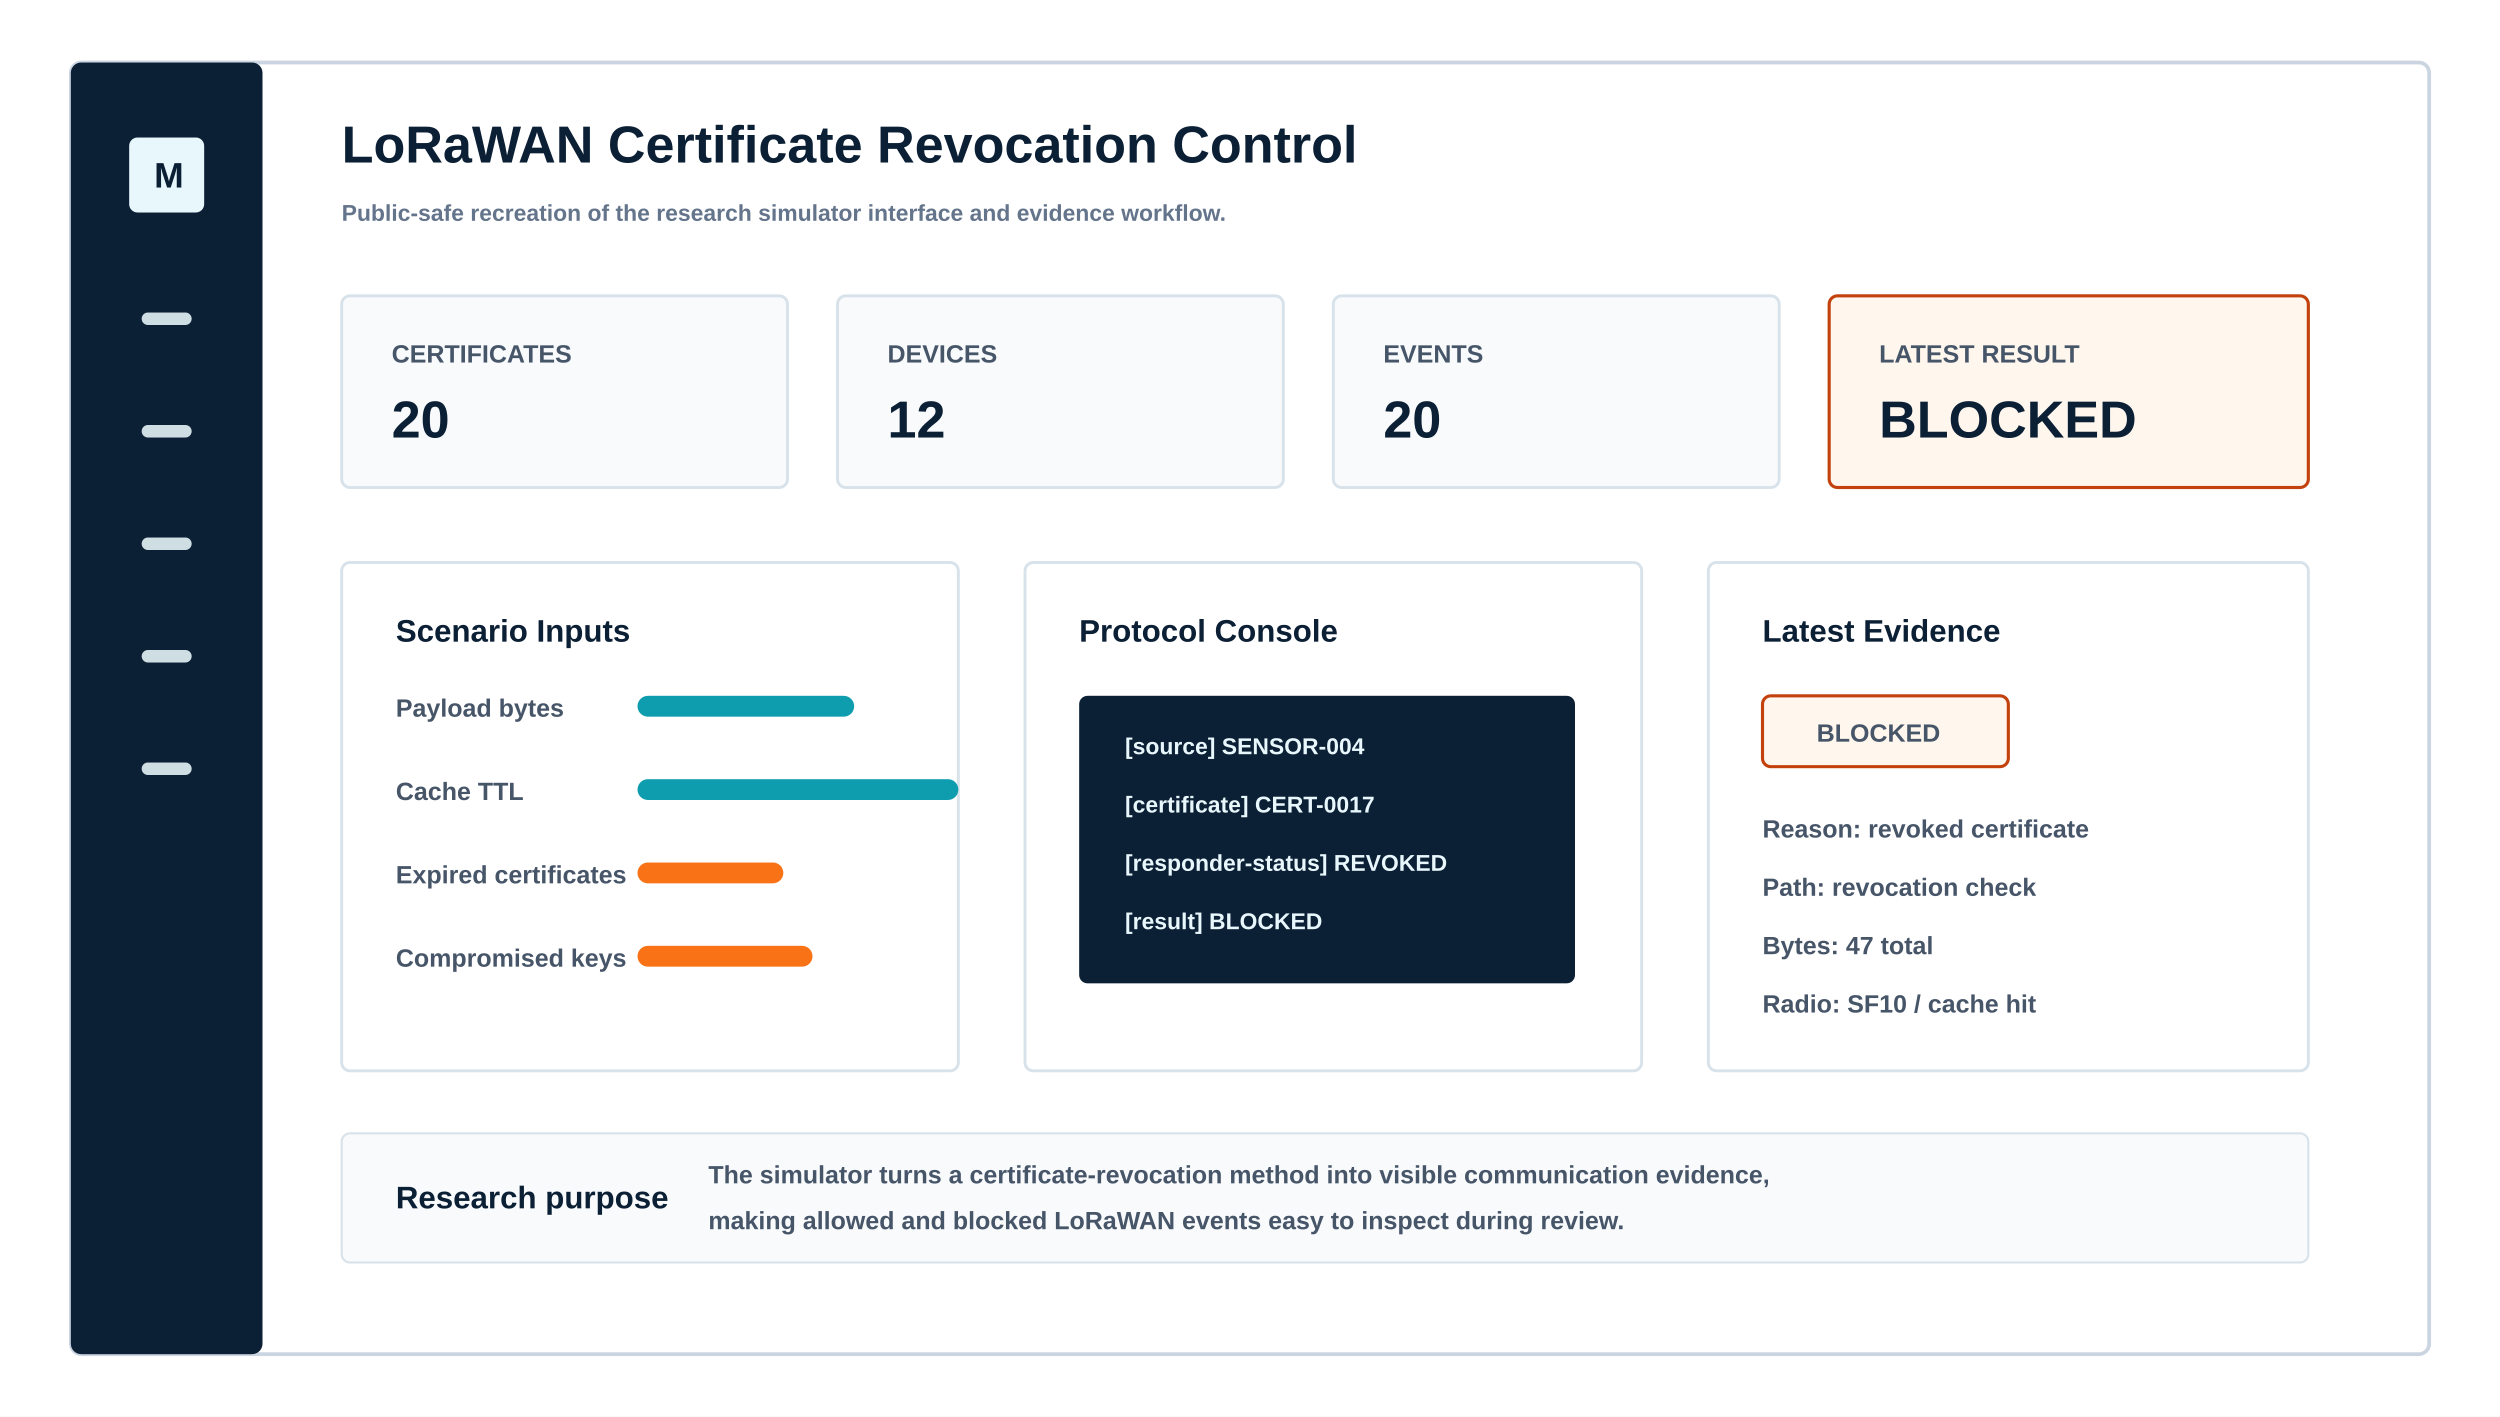
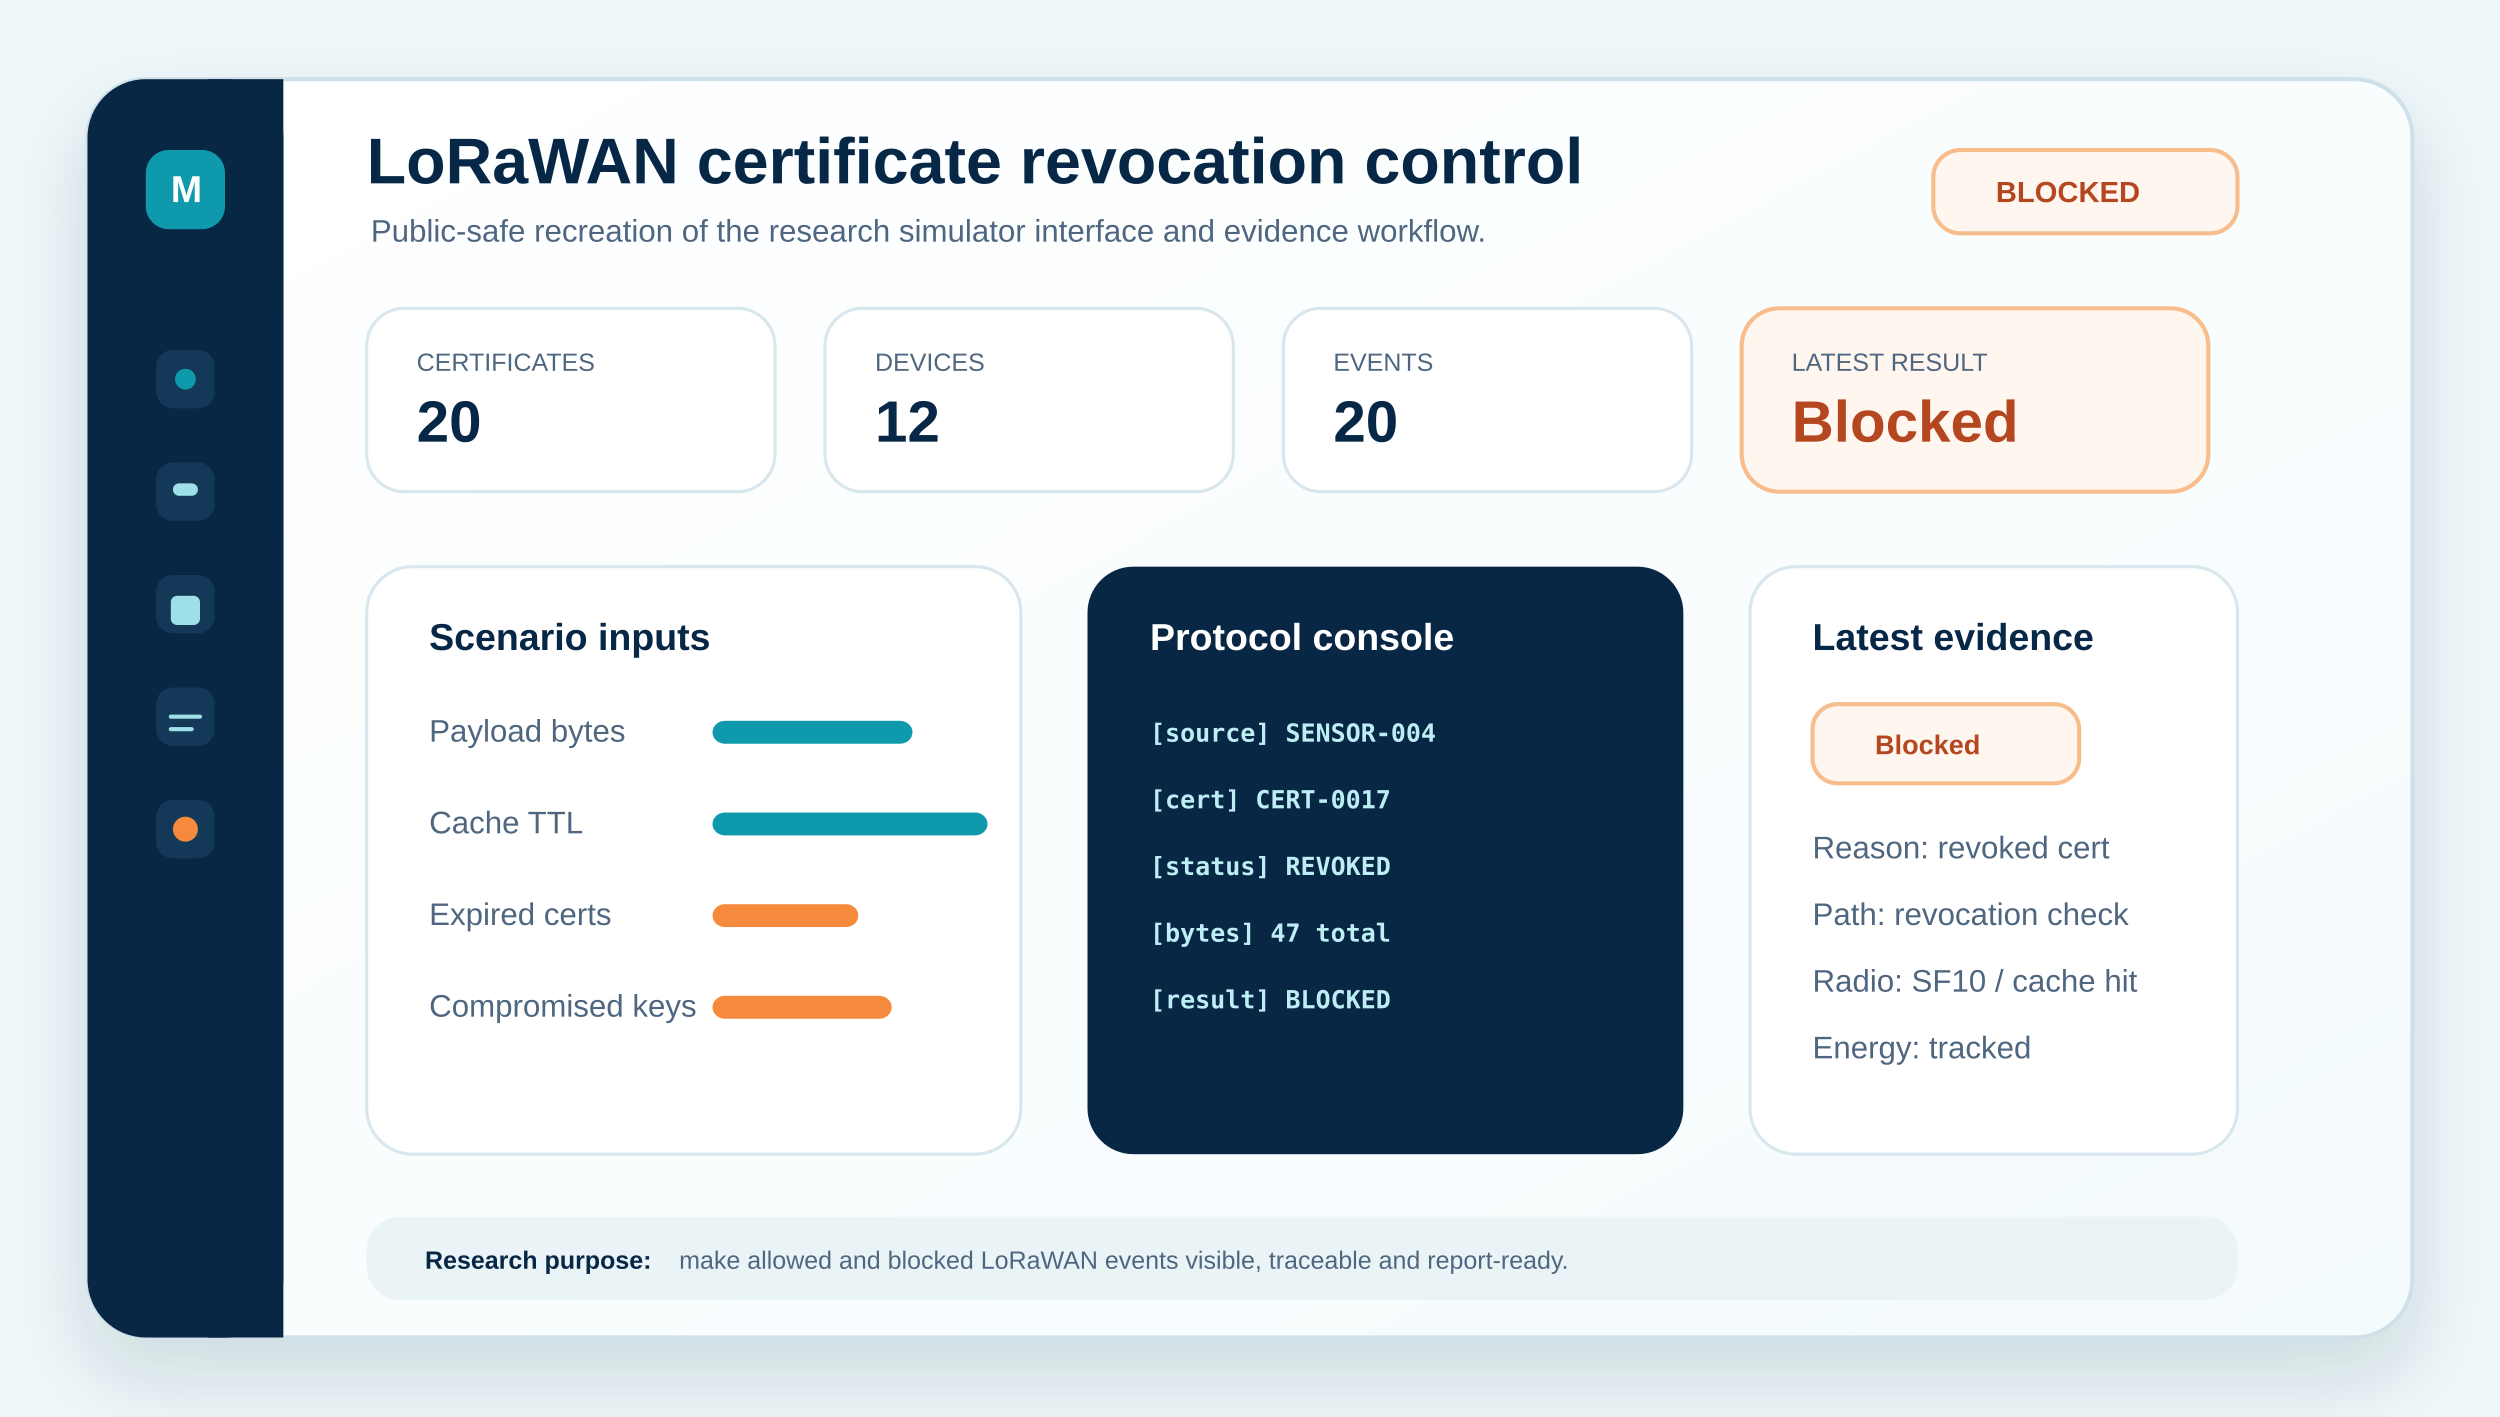
- <svg xmlns="http://www.w3.org/2000/svg" width="1200" height="680" viewBox="0 0 1200 680" role="img" aria-labelledby="title desc">
+ <svg xmlns="http://www.w3.org/2000/svg" viewBox="0 0 1200 680" role="img" aria-labelledby="title desc">
  <defs>
-     <style>
-       .title { font-family: Arial, Helvetica, sans-serif; font-size: 25px; font-weight: 700; fill: #0b1f35; }
-       .head { font-family: Arial, Helvetica, sans-serif; font-size: 15px; font-weight: 700; fill: #0b1f35; }
-       .copy { font-family: Arial, Helvetica, sans-serif; font-size: 12px; font-weight: 600; fill: #475569; }
-       .small { font-family: Arial, Helvetica, sans-serif; font-size: 11px; font-weight: 700; fill: #64748b; }
-       .light { font-family: Arial, Helvetica, sans-serif; font-size: 11px; font-weight: 700; fill: #e8f7fb; }
-       .shell { fill: #ffffff; stroke: #cbd5e1; stroke-width: 1.8; }
-       .nav { fill: #0b1f35; }
-       .card { fill: #ffffff; stroke: #d7e2ea; stroke-width: 1.4; }
-       .soft { fill: #f8fafc; stroke: #d7e2ea; stroke-width: 1.4; }
-       .allowed { fill: #e8f7fb; stroke: #0e9caf; stroke-width: 1.5; }
-       .blocked { fill: #fff7ed; stroke: #c2410c; stroke-width: 1.5; }
-       .teal { fill: #0e9caf; }
-       .orange { fill: #f97316; }
-       .grid { stroke: #e2e8f0; stroke-width: 1; }
-     </style>
+     <filter id="shadow" x="-20%" y="-20%" width="140%" height="140%">
+       <feDropShadow dx="0" dy="18" stdDeviation="18" flood-color="#082744" flood-opacity="0.14" />
+     </filter>
+     <linearGradient id="screen" x1="0" x2="1" y1="0" y2="1">
+       <stop offset="0" stop-color="#ffffff" />
+       <stop offset="1" stop-color="#f4fbfd" />
+     </linearGradient>
+     <style>.bg{fill:#eef7fa}.shell{fill:url(#screen);stroke:#cfe0e8;stroke-width:2}.side{fill:#082744}.card{fill:#fff;stroke:#d8e7ee;stroke-width:1.5}.soft{fill:#eaf3f6}.blocked{fill:#fff7ef;stroke:#f7bd8d;stroke-width:2}.console{fill:#082744}.ink{fill:#062746;font-family:Arial,Helvetica,sans-serif;font-weight:700}.muted{fill:#4f6680;font-family:Arial,Helvetica,sans-serif}.white{fill:#fff;font-family:Arial,Helvetica,sans-serif}.mono{fill:#bdeef5;font-family:Consolas,monospace;font-weight:700}.title{font-size:31px}.label{font-size:18px}.small{font-size:15px}.tiny{font-size:12px}.teal{fill:#0e9aac}.orange{fill:#f68a3c}.dark{fill:#082744}.rule{fill:#d8e7ee}.danger{fill:#b54720}</style>
  </defs>
-   <rect width="1200" height="680" fill="#ffffff" />
-   <rect x="34" y="30" width="1132" height="620" rx="5" class="shell" />
-   <rect x="34" y="30" width="92" height="620" rx="5" class="nav" />
-   <rect x="62" y="66" width="36" height="36" rx="4" fill="#e8f7fb" />
-   <text x="74" y="90" font-family="Arial, Helvetica, sans-serif" font-size="17" font-weight="700" fill="#0b1f35">M</text>
-   <g fill="#e8f7fb" opacity="0.88">
-     <rect x="68" y="150" width="24" height="6" rx="3" />
-     <rect x="68" y="204" width="24" height="6" rx="3" />
-     <rect x="68" y="258" width="24" height="6" rx="3" />
-     <rect x="68" y="312" width="24" height="6" rx="3" />
-     <rect x="68" y="366" width="24" height="6" rx="3" />
+   <rect class="bg" width="1200" height="680" />
+   <rect class="shell" x="42" y="38" width="1116" height="604" rx="28" filter="url(#shadow)" />
+   <rect class="side" x="42" y="38" width="94" height="604" rx="28" />
+   <rect class="side" x="100" y="38" width="36" height="604" />
+   <rect class="teal" x="70" y="72" width="38" height="38" rx="11" />
+   <text class="white" font-size="18" font-weight="700" x="82" y="97">M</text>
+   <g opacity="0.92">
+     <rect x="75" y="168" width="28" height="28" rx="8" fill="#143a5a" />
+     <rect x="75" y="222" width="28" height="28" rx="8" fill="#143a5a" />
+     <rect x="75" y="276" width="28" height="28" rx="8" fill="#143a5a" />
+     <rect x="75" y="330" width="28" height="28" rx="8" fill="#143a5a" />
+     <rect x="75" y="384" width="28" height="28" rx="8" fill="#143a5a" />
  </g>
-   <text x="164" y="78" class="title">LoRaWAN Certificate Revocation Control</text>
-   <text x="164" y="106" class="small">Public-safe recreation of the research simulator interface and evidence workflow.</text>
-   <rect x="164" y="142" width="214" height="92" rx="4" class="soft" />
-   <text x="188" y="174" class="copy">CERTIFICATES</text>
-   <text x="188" y="210" class="title">20</text>
-   <rect x="402" y="142" width="214" height="92" rx="4" class="soft" />
-   <text x="426" y="174" class="copy">DEVICES</text>
-   <text x="426" y="210" class="title">12</text>
-   <rect x="640" y="142" width="214" height="92" rx="4" class="soft" />
-   <text x="664" y="174" class="copy">EVENTS</text>
-   <text x="664" y="210" class="title">20</text>
-   <rect x="878" y="142" width="230" height="92" rx="4" class="blocked" />
-   <text x="902" y="174" class="copy">LATEST RESULT</text>
-   <text x="902" y="210" class="title">BLOCKED</text>
-   <rect x="164" y="270" width="296" height="244" rx="4" class="card" />
-   <text x="190" y="308" class="head">Scenario Inputs</text>
-   <text x="190" y="344" class="copy">Payload bytes</text>
-   <rect x="306" y="334" width="104" height="10" rx="5" class="teal" />
-   <text x="190" y="384" class="copy">Cache TTL</text>
-   <rect x="306" y="374" width="154" height="10" rx="5" class="teal" />
-   <text x="190" y="424" class="copy">Expired certificates</text>
-   <rect x="306" y="414" width="70" height="10" rx="5" class="orange" />
-   <text x="190" y="464" class="copy">Compromised keys</text>
-   <rect x="306" y="454" width="84" height="10" rx="5" class="orange" />
-   <rect x="492" y="270" width="296" height="244" rx="4" class="card" />
-   <text x="518" y="308" class="head">Protocol Console</text>
-   <rect x="518" y="334" width="238" height="138" rx="4" fill="#0b1f35" />
-   <text x="540" y="362" class="light">[source] SENSOR-004</text>
-   <text x="540" y="390" class="light">[certificate] CERT-0017</text>
-   <text x="540" y="418" class="light">[responder-status] REVOKED</text>
-   <text x="540" y="446" class="light">[result] BLOCKED</text>
-   <rect x="820" y="270" width="288" height="244" rx="4" class="card" />
-   <text x="846" y="308" class="head">Latest Evidence</text>
-   <rect x="846" y="334" width="118" height="34" rx="4" class="blocked" />
-   <text x="872" y="356" class="copy">BLOCKED</text>
-   <text x="846" y="402" class="copy">Reason: revoked certificate</text>
-   <text x="846" y="430" class="copy">Path: revocation check</text>
-   <text x="846" y="458" class="copy">Bytes: 47 total</text>
-   <text x="846" y="486" class="copy">Radio: SF10 / cache hit</text>
-   <rect x="164" y="544" width="944" height="62" rx="4" fill="#f8fafc" stroke="#d7e2ea" />
-   <text x="190" y="580" class="head">Research purpose</text>
-   <text x="340" y="568" class="copy">The simulator turns a certificate-revocation method into visible communication evidence,</text>
-   <text x="340" y="590" class="copy">making allowed and blocked LoRaWAN events easy to inspect during review.</text>
+   <circle class="teal" cx="89" cy="182" r="5" />
+   <rect fill="#9fdfe8" x="83" y="232" width="12" height="6" rx="3" />
+   <rect fill="#9fdfe8" x="82" y="286" width="14" height="14" rx="3" />
+   <path d="M82 344 H96 M82 350 H92" stroke="#9fdfe8" stroke-width="2" stroke-linecap="round" />
+   <circle fill="#f68a3c" cx="89" cy="398" r="6" />
+   <text class="ink title" x="176" y="88">LoRaWAN certificate revocation control</text>
+   <text class="muted small" x="178" y="116">Public-safe recreation of the research simulator interface and evidence workflow.</text>
+   <rect class="blocked" x="928" y="72" width="146" height="40" rx="13" />
+   <text class="danger" font-family="Arial,Helvetica,sans-serif" font-size="14" font-weight="700" x="958" y="97">BLOCKED</text>
+   <g transform="translate(176 148)">
+     <rect class="card" width="196" height="88" rx="18" />
+     <text class="muted tiny" x="24" y="30">CERTIFICATES</text>
+     <text class="ink" font-size="28" x="24" y="64">20</text>
+     <rect class="card" x="220" width="196" height="88" rx="18" />
+     <text class="muted tiny" x="244" y="30">DEVICES</text>
+     <text class="ink" font-size="28" x="244" y="64">12</text>
+     <rect class="card" x="440" width="196" height="88" rx="18" />
+     <text class="muted tiny" x="464" y="30">EVENTS</text>
+     <text class="ink" font-size="28" x="464" y="64">20</text>
+     <rect class="blocked" x="660" width="224" height="88" rx="18" />
+     <text class="muted tiny" x="684" y="30">LATEST RESULT</text>
+     <text class="danger" font-family="Arial,Helvetica,sans-serif" font-size="28" font-weight="700" x="684" y="64">Blocked</text>
+   </g>
+   <rect class="card" x="176" y="272" width="314" height="282" rx="22" />
+   <text class="ink label" x="206" y="312">Scenario inputs</text>
+   <text class="muted small" x="206" y="356">Payload bytes</text>
+   <rect class="teal" x="342" y="346" width="96" height="11" rx="6" />
+   <text class="muted small" x="206" y="400">Cache TTL</text>
+   <rect class="teal" x="342" y="390" width="132" height="11" rx="6" />
+   <text class="muted small" x="206" y="444">Expired certs</text>
+   <rect class="orange" x="342" y="434" width="70" height="11" rx="6" />
+   <text class="muted small" x="206" y="488">Compromised keys</text>
+   <rect class="orange" x="342" y="478" width="86" height="11" rx="6" />
+   <rect class="console" x="522" y="272" width="286" height="282" rx="22" />
+   <text class="white" font-size="18" font-weight="700" x="552" y="312">Protocol console</text>
+   <text class="mono tiny" x="552" y="356">[source] SENSOR-004</text>
+   <text class="mono tiny" x="552" y="388">[cert] CERT-0017</text>
+   <text class="mono tiny" x="552" y="420">[status] REVOKED</text>
+   <text class="mono tiny" x="552" y="452">[bytes] 47 total</text>
+   <text class="mono tiny" x="552" y="484">[result] BLOCKED</text>
+   <rect class="card" x="840" y="272" width="234" height="282" rx="22" />
+   <text class="ink label" x="870" y="312">Latest evidence</text>
+   <rect class="blocked" x="870" y="338" width="128" height="38" rx="12" />
+   <text class="danger" font-family="Arial,Helvetica,sans-serif" font-size="13" font-weight="700" x="900" y="362">Blocked</text>
+   <text class="muted small" x="870" y="412">Reason: revoked cert</text>
+   <text class="muted small" x="870" y="444">Path: revocation check</text>
+   <text class="muted small" x="870" y="476">Radio: SF10 / cache hit</text>
+   <text class="muted small" x="870" y="508">Energy: tracked</text>
+   <rect class="soft" x="176" y="584" width="898" height="40" rx="16" />
+   <text class="ink tiny" x="204" y="609">Research purpose:</text>
+   <text class="muted tiny" x="326" y="609">make allowed and blocked LoRaWAN events visible, traceable and report-ready.</text>
</svg>
